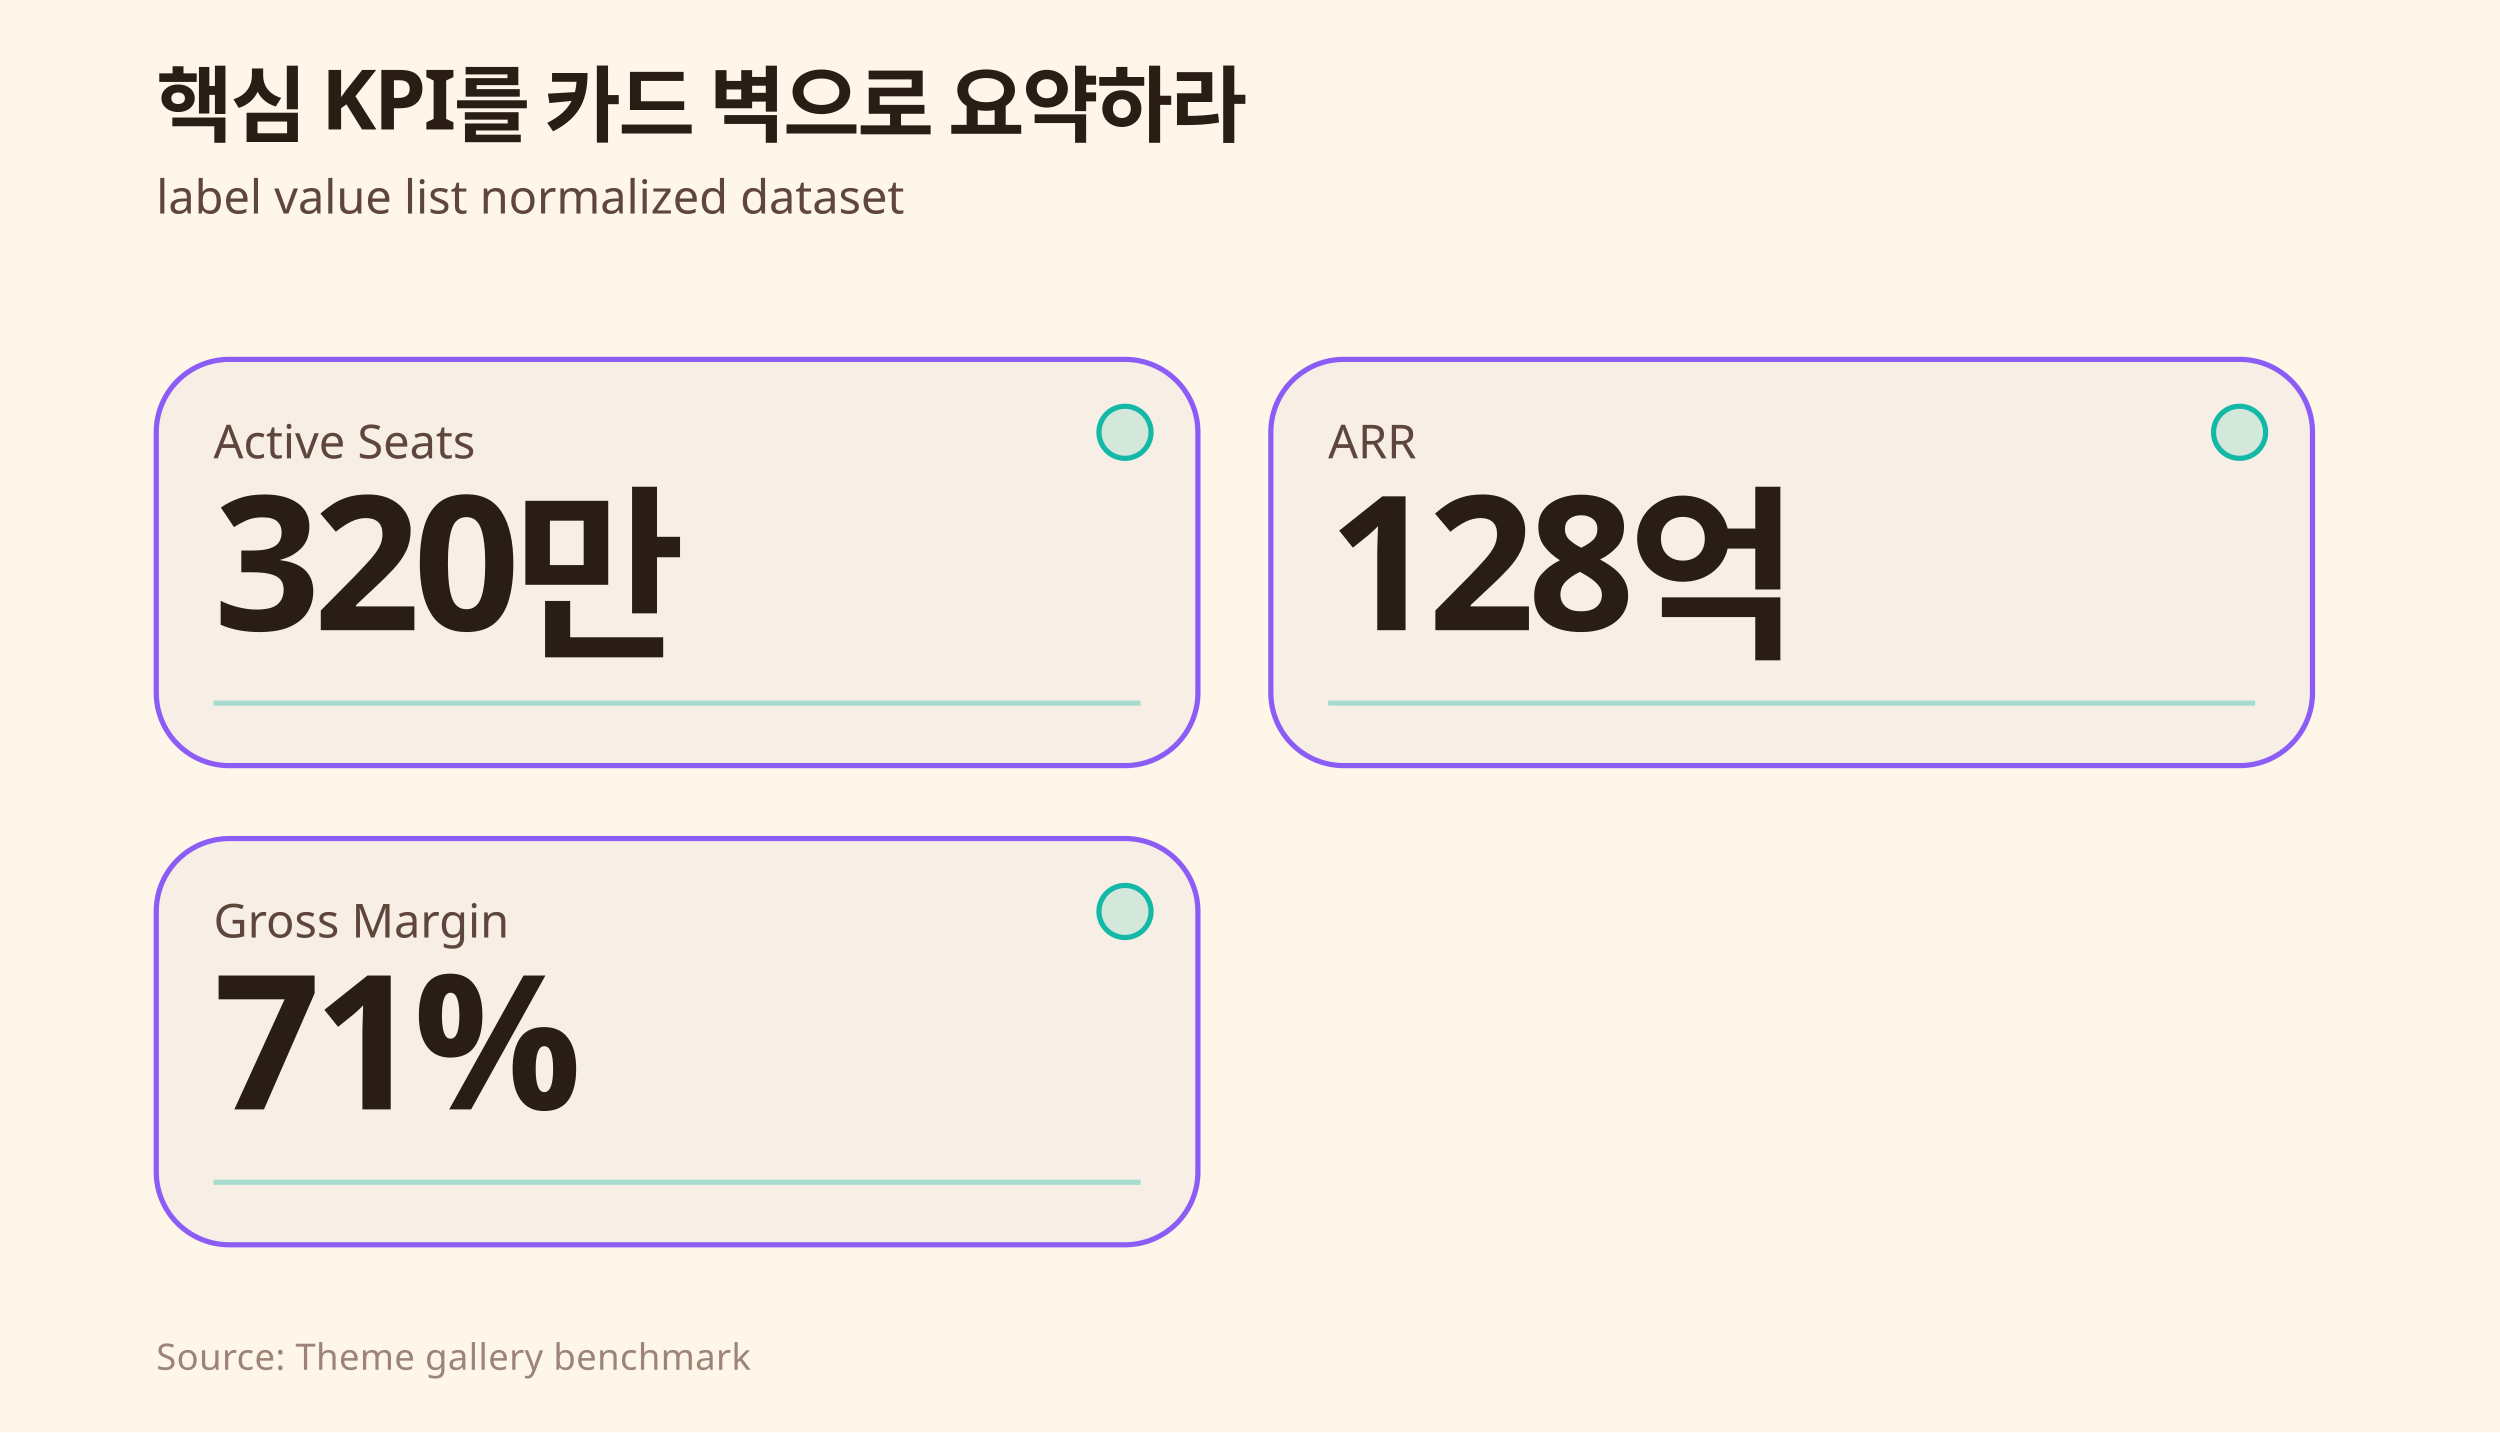
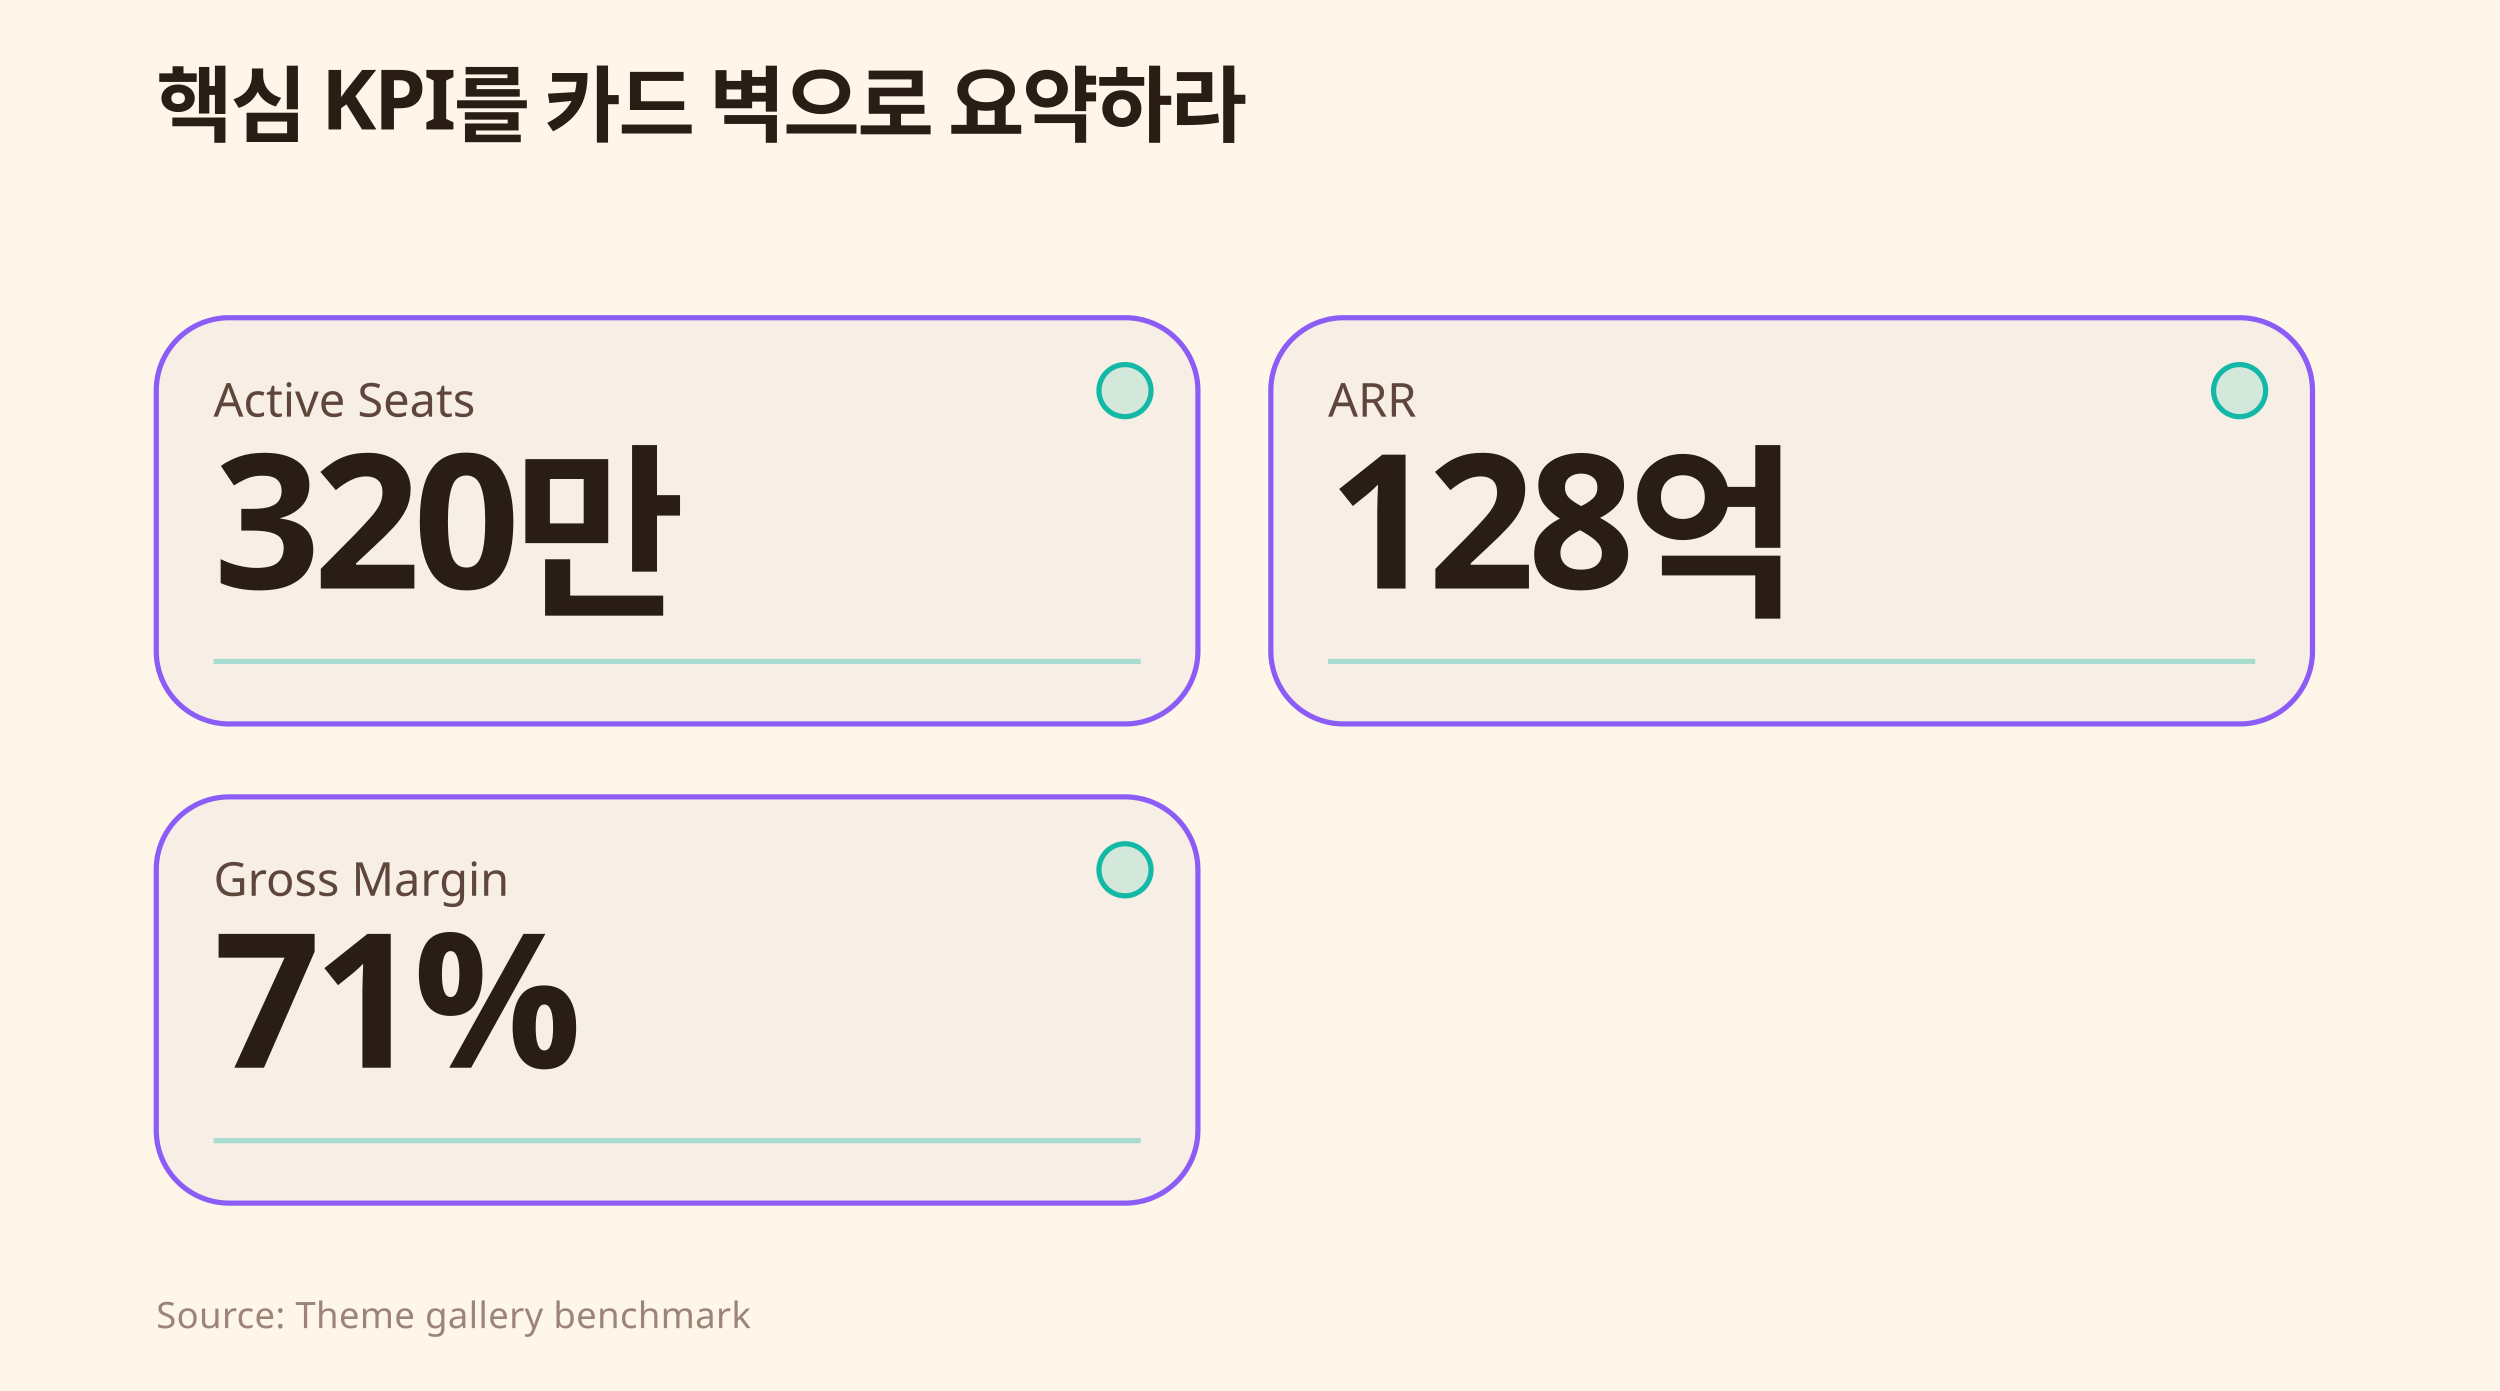
- <svg xmlns="http://www.w3.org/2000/svg" width="960" height="550" viewBox="0 0 960 550" fill="none">
+ <svg xmlns="http://www.w3.org/2000/svg" width="960" height="534" viewBox="0 0 960 534" fill="none">
  <style>.cg-root .title{font:700 32px 'Space Grotesk', 'Pretendard', 'Apple SD Gothic Neo', sans-serif; fill:#2a1d16; letter-spacing:-0.03em;}.cg-root .subtitle{font:500 18px 'IBM Plex Sans KR', 'Pretendard', 'Apple SD Gothic Neo', sans-serif; fill:#5f463c;}.cg-root .label,.cg-root .axis,.cg-root .header,.cg-root .cell{font:650 16px 'IBM Plex Sans KR', 'Pretendard', 'Apple SD Gothic Neo', sans-serif; fill:#5f463c;}.cg-root .value{font:700 16px 'IBM Plex Sans KR', 'Pretendard', 'Apple SD Gothic Neo', sans-serif; fill:#2a1d16;}.cg-root .header{font-weight:700; fill:#2a1d16;}.cg-root .tick{font:500 14px 'IBM Plex Sans KR', 'Pretendard', 'Apple SD Gothic Neo', sans-serif; fill:#8a6f63;}.cg-root .source{font:500 14px 'IBM Plex Sans KR', 'Pretendard', 'Apple SD Gothic Neo', sans-serif; fill:#8a6f63; letter-spacing:0.01em;}.cg-root .stat{font:800 72px 'Space Grotesk', 'Pretendard', 'Apple SD Gothic Neo', sans-serif; fill:#2a1d16; letter-spacing:-0.04em;}</style>
-   <rect x="0" y="0" width="960" height="550" fill="#fff6ea" />
+   <rect x="0" y="0" width="960" height="534" fill="#fff6ea" />
  <g class="cg-root">
    <text x="60" y="52" class="title" fill="#2a1d16" style="fill:#2a1d16 !important;">핵심 KPI를 카드 벽으로 요약하라</text>
-     <text x="60" y="82" class="subtitle" fill="#5f463c" style="fill:#5f463c !important;">label value list normalized dataset</text>
-     <rect x="60" y="138" width="400" height="156" rx="28" fill="#f7efe5" stroke="#8b5cf6" stroke-width="2" />
-     <text x="82" y="176" class="subtitle" fill="#5f463c" style="fill:#5f463c !important;">Active Seats</text>
-     <text x="82" y="242" class="stat" font-size="42" fill="#2a1d16" style="fill:#2a1d16 !important;">320만</text>
-     <line x1="82" y1="270" x2="438" y2="270" stroke="#14b8a6" stroke-width="2" stroke-opacity="0.35" />
-     <circle cx="432" cy="166" r="10" fill="#14b8a6" fill-opacity="0.16" stroke="#14b8a6" stroke-width="2" />
-     <rect x="488" y="138" width="400" height="156" rx="28" fill="#f7efe5" stroke="#8b5cf6" stroke-width="2" />
-     <text x="510" y="176" class="subtitle" fill="#5f463c" style="fill:#5f463c !important;">ARR</text>
-     <text x="510" y="242" class="stat" font-size="42" fill="#2a1d16" style="fill:#2a1d16 !important;">128억</text>
-     <line x1="510" y1="270" x2="866" y2="270" stroke="#14b8a6" stroke-width="2" stroke-opacity="0.35" />
-     <circle cx="860" cy="166" r="10" fill="#14b8a6" fill-opacity="0.16" stroke="#14b8a6" stroke-width="2" />
-     <rect x="60" y="322" width="400" height="156" rx="28" fill="#f7efe5" stroke="#8b5cf6" stroke-width="2" />
-     <text x="82" y="360" class="subtitle" fill="#5f463c" style="fill:#5f463c !important;">Gross Margin</text>
-     <text x="82" y="426" class="stat" font-size="42" fill="#2a1d16" style="fill:#2a1d16 !important;">71%</text>
-     <line x1="82" y1="454" x2="438" y2="454" stroke="#14b8a6" stroke-width="2" stroke-opacity="0.35" />
-     <circle cx="432" cy="350" r="10" fill="#14b8a6" fill-opacity="0.16" stroke="#14b8a6" stroke-width="2" />
-     <text x="60" y="526" class="source" opacity="0.84" fill="#8a6f63" style="fill:#8a6f63 !important;">Source: Theme gallery benchmark</text>
+     <rect x="60" y="122" width="400" height="156" rx="28" fill="#f7efe5" stroke="#8b5cf6" stroke-width="2" />
+     <text x="82" y="160" class="subtitle" fill="#5f463c" style="fill:#5f463c !important;">Active Seats</text>
+     <text x="82" y="226" class="stat" font-size="42" fill="#2a1d16" style="fill:#2a1d16 !important;">320만</text>
+     <line x1="82" y1="254" x2="438" y2="254" stroke="#14b8a6" stroke-width="2" stroke-opacity="0.35" />
+     <circle cx="432" cy="150" r="10" fill="#14b8a6" fill-opacity="0.16" stroke="#14b8a6" stroke-width="2" />
+     <rect x="488" y="122" width="400" height="156" rx="28" fill="#f7efe5" stroke="#8b5cf6" stroke-width="2" />
+     <text x="510" y="160" class="subtitle" fill="#5f463c" style="fill:#5f463c !important;">ARR</text>
+     <text x="510" y="226" class="stat" font-size="42" fill="#2a1d16" style="fill:#2a1d16 !important;">128억</text>
+     <line x1="510" y1="254" x2="866" y2="254" stroke="#14b8a6" stroke-width="2" stroke-opacity="0.35" />
+     <circle cx="860" cy="150" r="10" fill="#14b8a6" fill-opacity="0.16" stroke="#14b8a6" stroke-width="2" />
+     <rect x="60" y="306" width="400" height="156" rx="28" fill="#f7efe5" stroke="#8b5cf6" stroke-width="2" />
+     <text x="82" y="344" class="subtitle" fill="#5f463c" style="fill:#5f463c !important;">Gross Margin</text>
+     <text x="82" y="410" class="stat" font-size="42" fill="#2a1d16" style="fill:#2a1d16 !important;">71%</text>
+     <line x1="82" y1="438" x2="438" y2="438" stroke="#14b8a6" stroke-width="2" stroke-opacity="0.35" />
+     <circle cx="432" cy="334" r="10" fill="#14b8a6" fill-opacity="0.16" stroke="#14b8a6" stroke-width="2" />
+     <text x="60" y="510" class="source" opacity="0.84" fill="#8a6f63" style="fill:#8a6f63 !important;">Source: Theme gallery benchmark</text>
  </g>
</svg>
